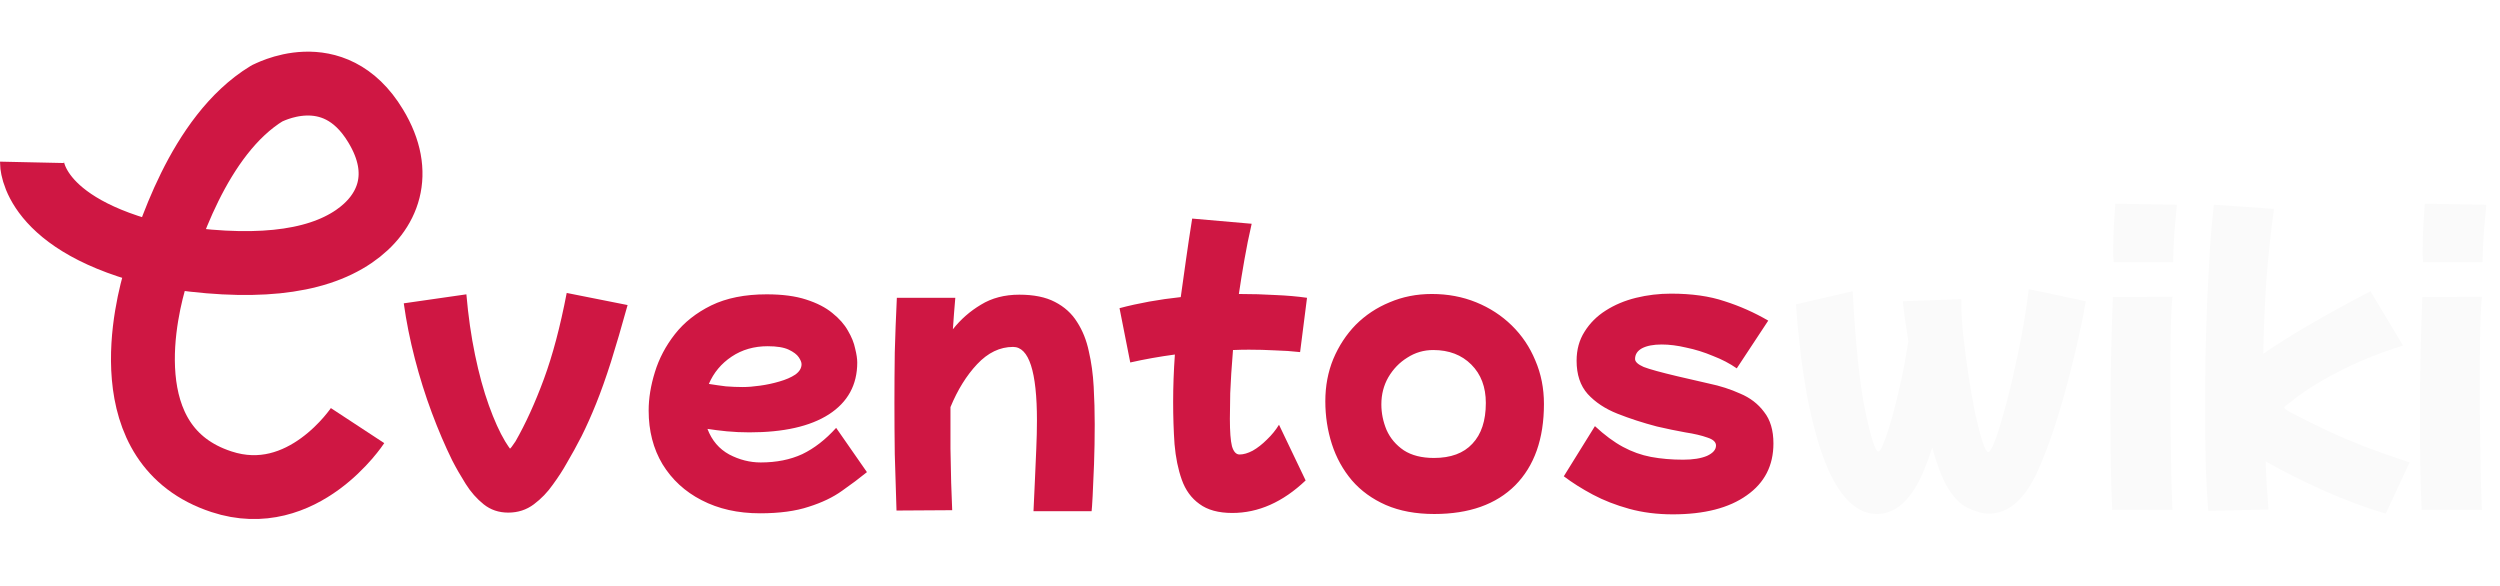
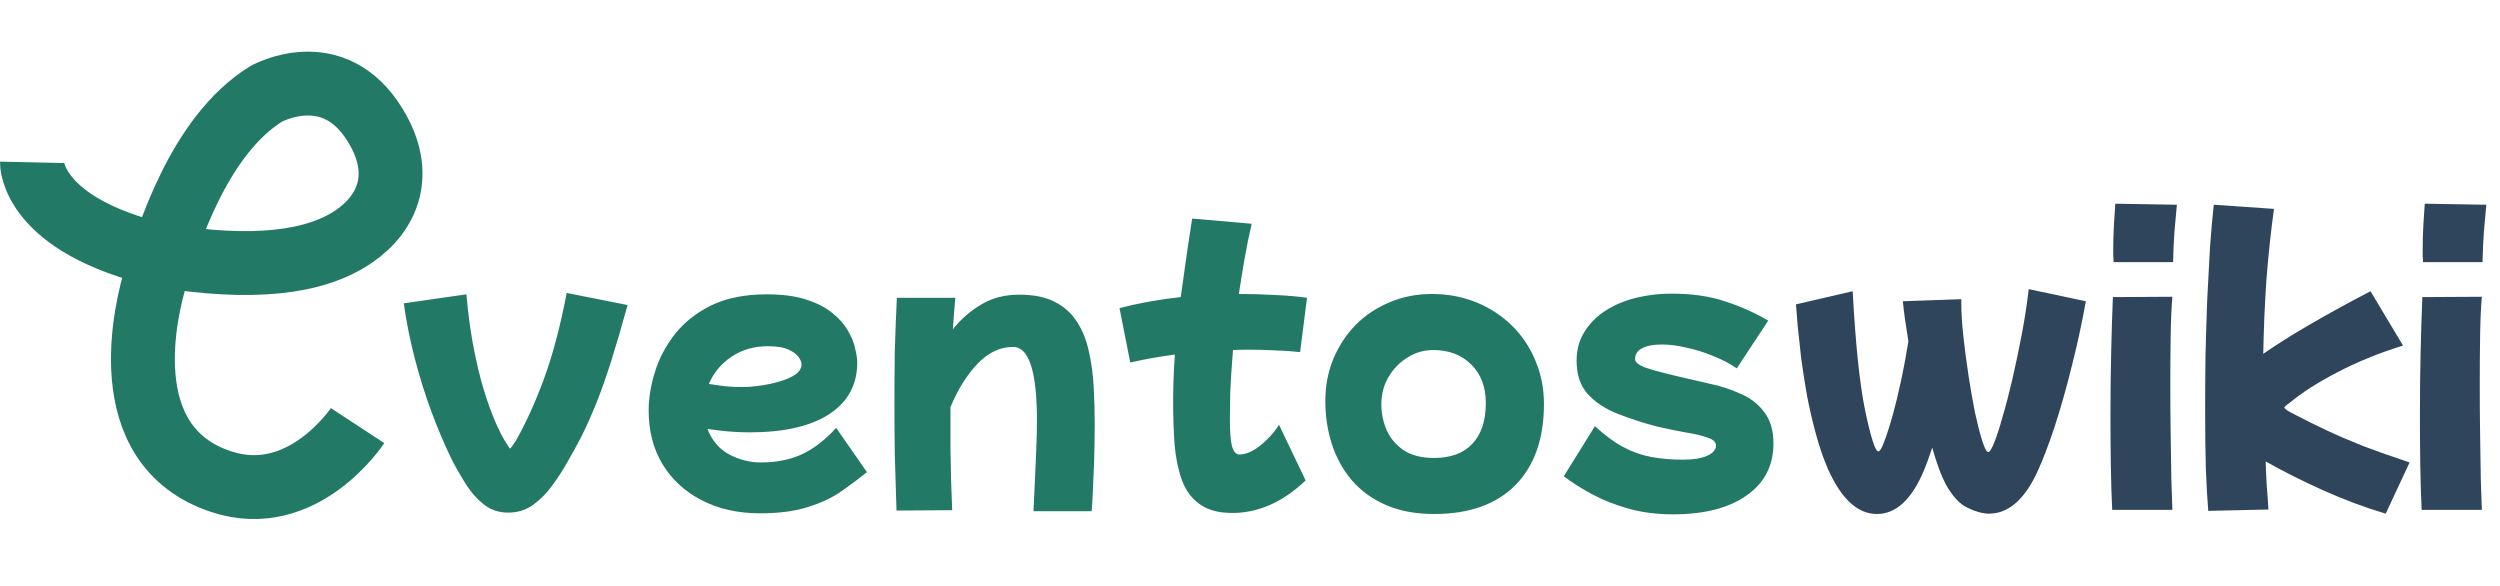
<svg xmlns="http://www.w3.org/2000/svg" width="1879" height="440" viewBox="0 0 1879 440" fill="none">
-   <path d="M24 122.01C24 122.01 22.982 169.142 121.095 191.966C188.955 203.12 236.491 197.912 266.038 177.671C291.816 160.026 304.075 130.435 282.323 94.629C250.494 41.734 199.845 70.976 200.713 70.144C148.734 101.721 125.423 181.243 117.525 206.199C109.695 231.267 83.629 334.91 166.395 362.053C227.747 382.353 268.745 319.879 268.745 319.879" stroke="#CF1743" stroke-width="48" stroke-linejoin="round" />
-   <path d="M381.996 385.28C374.889 385.28 368.736 383.2 363.536 379.04C358.336 374.88 353.829 369.767 350.016 363.7C346.202 357.633 342.822 351.74 339.876 346.02C334.502 335.1 329.389 323.14 324.536 310.14C319.682 297.14 315.436 283.62 311.796 269.58C308.156 255.54 305.382 241.673 303.476 227.98L350.536 221.22C351.922 237.34 354.089 252.507 357.036 266.72C359.982 280.933 363.449 293.587 367.436 304.68C371.422 315.773 375.496 324.787 379.656 331.72C380.522 332.933 381.302 334.147 381.996 335.36C382.862 336.573 383.296 337.18 383.296 337.18C383.642 337.18 385.029 335.36 387.456 331.72C395.082 318.373 402.189 302.773 408.776 284.92C415.362 267.067 421.082 245.487 425.936 220.18L471.696 229.28C467.189 245.573 463.029 259.787 459.216 271.92C455.402 283.88 451.676 294.367 448.036 303.38C444.396 312.393 440.756 320.54 437.116 327.82C433.476 334.927 429.662 341.86 425.676 348.62C423.076 353.3 419.696 358.5 415.536 364.22C411.549 369.94 406.782 374.88 401.236 379.04C395.689 383.2 389.276 385.28 381.996 385.28ZM571.247 385.8C554.607 385.8 539.96 382.507 527.307 375.92C514.827 369.507 505.034 360.493 497.927 348.88C490.994 337.267 487.527 323.833 487.527 308.58C487.527 299.393 489.087 289.773 492.207 279.72C495.327 269.493 500.354 259.96 507.287 251.12C514.22 242.28 523.32 235.087 534.587 229.54C546.027 223.993 559.894 221.22 576.187 221.22C587.974 221.22 597.854 222.52 605.827 225.12C613.974 227.72 620.56 231.1 625.587 235.26C630.787 239.42 634.687 243.84 637.287 248.52C640.06 253.2 641.88 257.707 642.747 262.04C643.787 266.2 644.307 269.667 644.307 272.44C644.307 289.253 637.2 302.253 622.987 311.44C608.947 320.453 589.014 324.96 563.187 324.96C557.294 324.96 551.66 324.7 546.287 324.18C541.087 323.66 536.234 323.053 531.727 322.36C535.02 331.027 540.48 337.44 548.107 341.6C555.734 345.587 563.62 347.58 571.767 347.58C583.554 347.58 593.954 345.5 602.967 341.34C611.98 337.007 620.474 330.42 628.447 321.58L651.587 354.86C646.04 359.367 639.8 364.047 632.867 368.9C626.107 373.753 617.787 377.74 607.907 380.86C598.027 384.153 585.807 385.8 571.247 385.8ZM576.967 260.22C566.74 260.22 557.727 262.82 549.927 268.02C542.127 273.22 536.407 280.067 532.767 288.56C537.1 289.253 541.347 289.86 545.507 290.38C549.84 290.727 554.087 290.9 558.247 290.9C562.06 290.9 566.394 290.553 571.247 289.86C576.274 289.167 581.127 288.127 585.807 286.74C590.66 285.353 594.647 283.62 597.767 281.54C600.887 279.287 602.447 276.687 602.447 273.74C602.447 272.353 601.754 270.62 600.367 268.54C598.98 266.46 596.467 264.553 592.827 262.82C589.187 261.087 583.9 260.22 576.967 260.22ZM673.811 383.72C673.291 368.467 672.858 354.34 672.511 341.34C672.338 328.34 672.251 315.513 672.251 302.86C672.251 290.207 672.338 277.553 672.511 264.9C672.858 252.073 673.378 238.38 674.071 223.82H718.011C717.318 231.62 716.711 239.507 716.191 247.48C722.084 240.027 729.104 233.873 737.251 229.02C745.398 223.993 755.018 221.48 766.111 221.48C777.031 221.48 785.958 223.3 792.891 226.94C799.998 230.58 805.544 235.607 809.531 242.02C813.691 248.433 816.638 255.8 818.371 264.12C820.278 272.267 821.491 281.107 822.011 290.64C822.531 300 822.791 309.447 822.791 318.98C822.791 329.38 822.618 339.347 822.271 348.88C821.924 358.413 821.578 366.387 821.231 372.8C820.884 379.213 820.624 383.027 820.451 384.24H776.771C777.118 377.133 777.464 369.593 777.811 361.62C778.158 353.473 778.504 345.5 778.851 337.7C779.198 329.727 779.371 322.533 779.371 316.12C779.371 279.2 773.391 260.74 761.431 260.74C751.551 260.74 742.538 265.073 734.391 273.74C726.418 282.233 719.744 292.98 714.371 305.98C714.371 307.713 714.371 309.447 714.371 311.18C714.371 319.5 714.371 328.167 714.371 337.18C714.544 346.02 714.718 354.513 714.891 362.66C715.238 370.633 715.498 377.567 715.671 383.46L673.811 383.72ZM926.196 385.54C915.796 385.54 907.562 383.287 901.496 378.78C895.429 374.447 891.009 368.38 888.236 360.58C885.462 352.78 883.642 343.853 882.776 333.8C882.082 323.747 881.736 313.173 881.736 302.08C881.736 290.64 882.169 278.767 883.036 266.46C871.422 268.02 860.242 270.013 849.496 272.44L841.436 231.62C855.822 227.807 871.162 225.033 887.456 223.3C888.669 214.46 889.969 205.187 891.356 195.48C892.742 185.6 894.302 175.2 896.036 164.28L940.756 168.18C938.676 177.193 936.856 186.207 935.296 195.22C933.736 204.06 932.349 212.64 931.136 220.96C940.842 220.96 949.942 221.22 958.436 221.74C967.102 222.087 975.076 222.78 982.356 223.82L977.156 264.64C971.089 263.947 964.762 263.513 958.176 263.34C951.762 262.993 945.262 262.82 938.676 262.82C934.689 262.82 930.702 262.907 926.716 263.08C925.676 275.733 924.982 286.567 924.636 295.58C924.462 304.593 924.376 311.007 924.376 314.82C924.376 324.353 924.896 331.2 925.936 335.36C927.149 339.52 929.056 341.6 931.656 341.6C934.602 341.6 937.896 340.647 941.536 338.74C945.176 336.66 948.729 333.887 952.196 330.42C955.836 326.953 958.869 323.227 961.296 319.24L981.316 361.1C964.156 377.393 945.782 385.54 926.196 385.54ZM1078.01 386.32C1064.15 386.32 1052.01 384.067 1041.61 379.56C1031.39 375.053 1022.89 368.9 1016.13 361.1C1009.37 353.127 1004.35 344.027 1001.05 333.8C997.76 323.573 996.113 312.827 996.113 301.56C996.113 290.12 998.107 279.547 1002.09 269.84C1006.25 259.96 1011.89 251.38 1018.99 244.1C1026.27 236.82 1034.77 231.187 1044.47 227.2C1054.18 223.04 1064.75 220.96 1076.19 220.96C1088.15 220.96 1099.25 223.04 1109.47 227.2C1119.7 231.36 1128.63 237.167 1136.25 244.62C1143.88 252.073 1149.77 260.827 1153.93 270.88C1158.27 280.933 1160.43 291.853 1160.43 303.64C1160.43 329.813 1153.24 350.18 1138.85 364.74C1124.47 379.127 1104.19 386.32 1078.01 386.32ZM1077.75 344.2C1090.41 344.2 1100.03 340.647 1106.61 333.54C1113.37 326.433 1116.75 316.207 1116.75 302.86C1116.75 290.9 1113.11 281.28 1105.83 274C1098.55 266.72 1089.02 263.08 1077.23 263.08C1070.13 263.08 1063.63 264.987 1057.73 268.8C1051.84 272.44 1047.07 277.38 1043.43 283.62C1039.97 289.687 1038.23 296.447 1038.23 303.9C1038.23 310.487 1039.53 316.9 1042.13 323.14C1044.91 329.38 1049.24 334.493 1055.13 338.48C1061.03 342.293 1068.57 344.2 1077.75 344.2ZM1257.25 386.58C1245.47 386.58 1234.55 385.193 1224.49 382.42C1214.44 379.647 1205.34 376.093 1197.19 371.76C1189.05 367.427 1181.77 362.833 1175.35 357.98L1198.75 320.28C1206.03 327.04 1213.05 332.24 1219.81 335.88C1226.57 339.52 1233.59 342.033 1240.87 343.42C1248.33 344.807 1256.39 345.5 1265.05 345.5C1272.51 345.5 1278.49 344.547 1282.99 342.64C1287.5 340.56 1289.75 337.96 1289.75 334.84C1289.75 332.24 1287.59 330.247 1283.25 328.86C1278.92 327.3 1273.37 326 1266.61 324.96C1259.85 323.747 1252.75 322.273 1245.29 320.54C1234.72 317.767 1224.84 314.56 1215.65 310.92C1206.47 307.28 1199.01 302.34 1193.29 296.1C1187.75 289.86 1184.97 281.54 1184.97 271.14C1184.97 262.82 1186.97 255.54 1190.95 249.3C1194.94 242.887 1200.23 237.6 1206.81 233.44C1213.57 229.107 1221.2 225.9 1229.69 223.82C1238.19 221.74 1246.94 220.7 1255.95 220.7C1271.55 220.7 1284.99 222.607 1296.25 226.42C1307.69 230.06 1318.61 234.913 1329.01 240.98L1305.35 276.86C1300.15 273.22 1294.17 270.1 1287.41 267.5C1280.83 264.727 1274.15 262.647 1267.39 261.26C1260.81 259.7 1254.65 258.92 1248.93 258.92C1242.69 258.92 1237.75 259.873 1234.11 261.78C1230.65 263.687 1228.91 266.373 1228.91 269.84C1228.91 271.92 1231.08 273.913 1235.41 275.82C1239.92 277.553 1248.41 279.893 1260.89 282.84C1268.35 284.573 1276.23 286.393 1284.55 288.3C1292.87 290.033 1300.67 292.547 1307.95 295.84C1315.41 298.96 1321.39 303.553 1325.89 309.62C1330.57 315.513 1332.91 323.4 1332.91 333.28C1332.91 349.92 1326.24 362.92 1312.89 372.28C1299.55 381.813 1281 386.58 1257.25 386.58Z" fill="#CF1743" />
-   <path d="M1410.68 386.32C1396.29 386.32 1384.07 375.14 1374.02 352.78C1370.55 344.807 1367.52 336.053 1364.92 326.52C1362.32 316.987 1360.07 307.28 1358.16 297.4C1356.43 287.52 1354.95 278.073 1353.74 269.06C1352.7 259.873 1351.83 251.813 1351.14 244.88C1350.62 237.773 1350.19 232.4 1349.84 228.76L1392.48 218.88C1394.56 258.227 1397.68 288.127 1401.84 308.58C1406.17 329.033 1409.47 339.26 1411.72 339.26C1412.93 339.26 1414.41 336.833 1416.14 331.98C1418.05 327.127 1420.13 320.713 1422.38 312.74C1424.63 304.593 1426.8 295.667 1428.88 285.96C1430.96 276.253 1432.78 266.46 1434.34 256.58C1432.26 243.927 1430.87 233.873 1430.18 226.42L1474.12 224.86V227.98C1474.12 235.087 1474.64 243.407 1475.68 252.94C1476.72 262.473 1478.02 272.353 1479.58 282.58C1481.14 292.633 1482.79 301.993 1484.52 310.66C1486.43 319.327 1488.25 326.347 1489.98 331.72C1491.71 337.093 1493.19 339.78 1494.4 339.78C1495.44 339.78 1496.91 337.44 1498.82 332.76C1500.73 328.08 1502.81 321.667 1505.06 313.52C1507.49 305.373 1509.91 296.1 1512.34 285.7C1514.77 275.127 1517.11 264.033 1519.36 252.42C1521.61 240.633 1523.43 228.933 1524.82 217.32L1567.72 226.42C1564.77 242.887 1561.22 259.267 1557.06 275.56C1553.07 291.68 1548.83 306.673 1544.32 320.54C1539.81 334.233 1535.39 345.76 1531.06 355.12C1521.35 375.747 1509.31 386.06 1494.92 386.06C1490.24 386.06 1484.87 384.587 1478.8 381.64C1472.91 378.867 1467.45 372.973 1462.42 363.96C1460.69 360.667 1458.95 356.68 1457.22 352C1455.49 347.32 1453.84 342.12 1452.28 336.4C1450.2 342.813 1448.12 348.533 1446.04 353.56C1436.85 375.4 1425.07 386.32 1410.68 386.32ZM1588.57 197.04C1588.57 195.48 1588.48 193.92 1588.31 192.36C1588.31 190.627 1588.31 188.72 1588.31 186.64C1588.31 181.093 1588.48 175.2 1588.83 168.96C1589.17 162.72 1589.52 157.433 1589.87 153.1L1636.15 153.88C1635.63 159.773 1635.02 166.447 1634.33 173.9C1633.81 181.353 1633.46 189.067 1633.29 197.04H1588.57ZM1587.53 383.2C1587.01 372.453 1586.66 361.013 1586.49 348.88C1586.31 336.573 1586.23 324.267 1586.23 311.96C1586.23 295.84 1586.4 280.153 1586.75 264.9C1587.09 249.647 1587.53 235.78 1588.05 223.3L1632.77 223.04C1632.07 231.013 1631.64 240.893 1631.47 252.68C1631.29 264.293 1631.21 276.513 1631.21 289.34C1631.21 301.993 1631.29 314.473 1631.47 326.78C1631.64 339.087 1631.81 350.267 1631.99 360.32C1632.33 370.2 1632.59 377.827 1632.77 383.2H1587.53ZM1659.72 383.98C1659.03 375.66 1658.42 365 1657.9 352C1657.56 339 1657.38 324.873 1657.38 309.62C1657.38 296.1 1657.47 282.147 1657.64 267.76C1657.99 253.373 1658.42 239.247 1658.94 225.38C1659.64 211.34 1660.33 198.253 1661.02 186.12C1661.89 173.813 1662.84 163.067 1663.88 153.88L1709.12 157C1706.7 174.68 1704.79 192.62 1703.4 210.82C1702.19 228.847 1701.41 247.22 1701.06 265.94C1710.77 259.18 1722.04 252.073 1734.86 244.62C1747.86 236.993 1763.46 228.413 1781.66 218.88L1806.1 259.7C1787.38 265.593 1770.83 272.353 1756.44 279.98C1742.06 287.433 1730.27 294.973 1721.08 302.6C1719.35 303.813 1718.22 304.68 1717.7 305.2C1717.18 305.72 1716.92 306.067 1716.92 306.24C1716.92 307.28 1719.78 309.187 1725.5 311.96C1733.13 315.947 1741.02 319.847 1749.16 323.66C1757.31 327.473 1766.41 331.373 1776.46 335.36C1786.52 339.173 1798.04 343.247 1811.04 347.58L1793.1 386.06C1777.33 381.38 1761.56 375.487 1745.78 368.38C1730.01 361.273 1715.71 354.08 1702.88 346.8C1703.06 352.693 1703.32 358.673 1703.66 364.74C1704.18 370.807 1704.62 376.873 1704.96 382.94L1659.72 383.98ZM1821.15 197.04C1821.15 195.48 1821.06 193.92 1820.89 192.36C1820.89 190.627 1820.89 188.72 1820.89 186.64C1820.89 181.093 1821.06 175.2 1821.41 168.96C1821.75 162.72 1822.1 157.433 1822.45 153.1L1868.73 153.88C1868.21 159.773 1867.6 166.447 1866.91 173.9C1866.39 181.353 1866.04 189.067 1865.87 197.04H1821.15ZM1820.11 383.2C1819.59 372.453 1819.24 361.013 1819.07 348.88C1818.89 336.573 1818.81 324.267 1818.81 311.96C1818.81 295.84 1818.98 280.153 1819.33 264.9C1819.67 249.647 1820.11 235.78 1820.63 223.3L1865.35 223.04C1864.65 231.013 1864.22 240.893 1864.05 252.68C1863.87 264.293 1863.79 276.513 1863.79 289.34C1863.79 301.993 1863.87 314.473 1864.05 326.78C1864.22 339.087 1864.39 350.267 1864.57 360.32C1864.91 370.2 1865.17 377.827 1865.35 383.2H1820.11Z" fill="#FAFAFA" />
+   <path d="M24 122.01C24 122.01 22.982 169.142 121.095 191.966C188.955 203.12 236.491 197.912 266.038 177.671C291.816 160.026 304.075 130.435 282.323 94.629C250.494 41.734 199.845 70.976 200.713 70.144C148.734 101.721 125.423 181.243 117.525 206.199C109.695 231.267 83.629 334.91 166.395 362.053C227.747 382.353 268.745 319.879 268.745 319.879" stroke="#227966" stroke-width="48" stroke-linejoin="round" />
+   <path d="M381.996 385.28C374.889 385.28 368.736 383.2 363.536 379.04C358.336 374.88 353.829 369.767 350.016 363.7C346.202 357.633 342.822 351.74 339.876 346.02C334.502 335.1 329.389 323.14 324.536 310.14C319.682 297.14 315.436 283.62 311.796 269.58C308.156 255.54 305.382 241.673 303.476 227.98L350.536 221.22C351.922 237.34 354.089 252.507 357.036 266.72C359.982 280.933 363.449 293.587 367.436 304.68C371.422 315.773 375.496 324.787 379.656 331.72C380.522 332.933 381.302 334.147 381.996 335.36C382.862 336.573 383.296 337.18 383.296 337.18C383.642 337.18 385.029 335.36 387.456 331.72C395.082 318.373 402.189 302.773 408.776 284.92C415.362 267.067 421.082 245.487 425.936 220.18L471.696 229.28C467.189 245.573 463.029 259.787 459.216 271.92C455.402 283.88 451.676 294.367 448.036 303.38C444.396 312.393 440.756 320.54 437.116 327.82C433.476 334.927 429.662 341.86 425.676 348.62C423.076 353.3 419.696 358.5 415.536 364.22C411.549 369.94 406.782 374.88 401.236 379.04C395.689 383.2 389.276 385.28 381.996 385.28ZM571.247 385.8C554.607 385.8 539.96 382.507 527.307 375.92C514.827 369.507 505.034 360.493 497.927 348.88C490.994 337.267 487.527 323.833 487.527 308.58C487.527 299.393 489.087 289.773 492.207 279.72C495.327 269.493 500.354 259.96 507.287 251.12C514.22 242.28 523.32 235.087 534.587 229.54C546.027 223.993 559.894 221.22 576.187 221.22C587.974 221.22 597.854 222.52 605.827 225.12C613.974 227.72 620.56 231.1 625.587 235.26C630.787 239.42 634.687 243.84 637.287 248.52C640.06 253.2 641.88 257.707 642.747 262.04C643.787 266.2 644.307 269.667 644.307 272.44C644.307 289.253 637.2 302.253 622.987 311.44C608.947 320.453 589.014 324.96 563.187 324.96C557.294 324.96 551.66 324.7 546.287 324.18C541.087 323.66 536.234 323.053 531.727 322.36C535.02 331.027 540.48 337.44 548.107 341.6C555.734 345.587 563.62 347.58 571.767 347.58C583.554 347.58 593.954 345.5 602.967 341.34C611.98 337.007 620.474 330.42 628.447 321.58L651.587 354.86C646.04 359.367 639.8 364.047 632.867 368.9C626.107 373.753 617.787 377.74 607.907 380.86C598.027 384.153 585.807 385.8 571.247 385.8ZM576.967 260.22C566.74 260.22 557.727 262.82 549.927 268.02C542.127 273.22 536.407 280.067 532.767 288.56C537.1 289.253 541.347 289.86 545.507 290.38C549.84 290.727 554.087 290.9 558.247 290.9C562.06 290.9 566.394 290.553 571.247 289.86C576.274 289.167 581.127 288.127 585.807 286.74C590.66 285.353 594.647 283.62 597.767 281.54C600.887 279.287 602.447 276.687 602.447 273.74C602.447 272.353 601.754 270.62 600.367 268.54C598.98 266.46 596.467 264.553 592.827 262.82C589.187 261.087 583.9 260.22 576.967 260.22ZM673.811 383.72C673.291 368.467 672.858 354.34 672.511 341.34C672.338 328.34 672.251 315.513 672.251 302.86C672.251 290.207 672.338 277.553 672.511 264.9C672.858 252.073 673.378 238.38 674.071 223.82H718.011C717.318 231.62 716.711 239.507 716.191 247.48C722.084 240.027 729.104 233.873 737.251 229.02C745.398 223.993 755.018 221.48 766.111 221.48C777.031 221.48 785.958 223.3 792.891 226.94C799.998 230.58 805.544 235.607 809.531 242.02C813.691 248.433 816.638 255.8 818.371 264.12C820.278 272.267 821.491 281.107 822.011 290.64C822.531 300 822.791 309.447 822.791 318.98C822.791 329.38 822.618 339.347 822.271 348.88C821.924 358.413 821.578 366.387 821.231 372.8C820.884 379.213 820.624 383.027 820.451 384.24H776.771C777.118 377.133 777.464 369.593 777.811 361.62C778.158 353.473 778.504 345.5 778.851 337.7C779.198 329.727 779.371 322.533 779.371 316.12C779.371 279.2 773.391 260.74 761.431 260.74C751.551 260.74 742.538 265.073 734.391 273.74C726.418 282.233 719.744 292.98 714.371 305.98C714.371 307.713 714.371 309.447 714.371 311.18C714.371 319.5 714.371 328.167 714.371 337.18C714.544 346.02 714.718 354.513 714.891 362.66C715.238 370.633 715.498 377.567 715.671 383.46L673.811 383.72ZM926.196 385.54C915.796 385.54 907.562 383.287 901.496 378.78C895.429 374.447 891.009 368.38 888.236 360.58C885.462 352.78 883.642 343.853 882.776 333.8C882.082 323.747 881.736 313.173 881.736 302.08C881.736 290.64 882.169 278.767 883.036 266.46C871.422 268.02 860.242 270.013 849.496 272.44L841.436 231.62C855.822 227.807 871.162 225.033 887.456 223.3C888.669 214.46 889.969 205.187 891.356 195.48C892.742 185.6 894.302 175.2 896.036 164.28L940.756 168.18C938.676 177.193 936.856 186.207 935.296 195.22C933.736 204.06 932.349 212.64 931.136 220.96C940.842 220.96 949.942 221.22 958.436 221.74C967.102 222.087 975.076 222.78 982.356 223.82L977.156 264.64C971.089 263.947 964.762 263.513 958.176 263.34C951.762 262.993 945.262 262.82 938.676 262.82C934.689 262.82 930.702 262.907 926.716 263.08C925.676 275.733 924.982 286.567 924.636 295.58C924.462 304.593 924.376 311.007 924.376 314.82C924.376 324.353 924.896 331.2 925.936 335.36C927.149 339.52 929.056 341.6 931.656 341.6C934.602 341.6 937.896 340.647 941.536 338.74C945.176 336.66 948.729 333.887 952.196 330.42C955.836 326.953 958.869 323.227 961.296 319.24L981.316 361.1C964.156 377.393 945.782 385.54 926.196 385.54ZM1078.01 386.32C1064.15 386.32 1052.01 384.067 1041.61 379.56C1031.39 375.053 1022.89 368.9 1016.13 361.1C1009.37 353.127 1004.35 344.027 1001.05 333.8C997.76 323.573 996.113 312.827 996.113 301.56C996.113 290.12 998.107 279.547 1002.09 269.84C1006.25 259.96 1011.89 251.38 1018.99 244.1C1026.27 236.82 1034.77 231.187 1044.47 227.2C1054.18 223.04 1064.75 220.96 1076.19 220.96C1088.15 220.96 1099.25 223.04 1109.47 227.2C1119.7 231.36 1128.63 237.167 1136.25 244.62C1143.88 252.073 1149.77 260.827 1153.93 270.88C1158.27 280.933 1160.43 291.853 1160.43 303.64C1160.43 329.813 1153.24 350.18 1138.85 364.74C1124.47 379.127 1104.19 386.32 1078.01 386.32ZM1077.75 344.2C1090.41 344.2 1100.03 340.647 1106.61 333.54C1113.37 326.433 1116.75 316.207 1116.75 302.86C1116.75 290.9 1113.11 281.28 1105.83 274C1098.55 266.72 1089.02 263.08 1077.23 263.08C1070.13 263.08 1063.63 264.987 1057.73 268.8C1051.84 272.44 1047.07 277.38 1043.43 283.62C1039.97 289.687 1038.23 296.447 1038.23 303.9C1038.23 310.487 1039.53 316.9 1042.13 323.14C1044.91 329.38 1049.24 334.493 1055.13 338.48C1061.03 342.293 1068.57 344.2 1077.75 344.2ZM1257.25 386.58C1245.47 386.58 1234.55 385.193 1224.49 382.42C1214.44 379.647 1205.34 376.093 1197.19 371.76C1189.05 367.427 1181.77 362.833 1175.35 357.98L1198.75 320.28C1206.03 327.04 1213.05 332.24 1219.81 335.88C1226.57 339.52 1233.59 342.033 1240.87 343.42C1248.33 344.807 1256.39 345.5 1265.05 345.5C1272.51 345.5 1278.49 344.547 1282.99 342.64C1287.5 340.56 1289.75 337.96 1289.75 334.84C1289.75 332.24 1287.59 330.247 1283.25 328.86C1278.92 327.3 1273.37 326 1266.61 324.96C1259.85 323.747 1252.75 322.273 1245.29 320.54C1234.72 317.767 1224.84 314.56 1215.65 310.92C1206.47 307.28 1199.01 302.34 1193.29 296.1C1187.75 289.86 1184.97 281.54 1184.97 271.14C1184.97 262.82 1186.97 255.54 1190.95 249.3C1194.94 242.887 1200.23 237.6 1206.81 233.44C1213.57 229.107 1221.2 225.9 1229.69 223.82C1238.19 221.74 1246.94 220.7 1255.95 220.7C1271.55 220.7 1284.99 222.607 1296.25 226.42C1307.69 230.06 1318.61 234.913 1329.01 240.98L1305.35 276.86C1300.15 273.22 1294.17 270.1 1287.41 267.5C1280.83 264.727 1274.15 262.647 1267.39 261.26C1260.81 259.7 1254.65 258.92 1248.93 258.92C1242.69 258.92 1237.75 259.873 1234.11 261.78C1230.65 263.687 1228.91 266.373 1228.91 269.84C1228.91 271.92 1231.08 273.913 1235.41 275.82C1239.92 277.553 1248.41 279.893 1260.89 282.84C1268.35 284.573 1276.23 286.393 1284.55 288.3C1292.87 290.033 1300.67 292.547 1307.95 295.84C1315.41 298.96 1321.39 303.553 1325.89 309.62C1330.57 315.513 1332.91 323.4 1332.91 333.28C1332.91 349.92 1326.24 362.92 1312.89 372.28C1299.55 381.813 1281 386.58 1257.25 386.58Z" fill="#227966" />
+   <path d="M1410.68 386.32C1396.29 386.32 1384.07 375.14 1374.02 352.78C1370.55 344.807 1367.52 336.053 1364.92 326.52C1362.32 316.987 1360.07 307.28 1358.16 297.4C1356.43 287.52 1354.95 278.073 1353.74 269.06C1352.7 259.873 1351.83 251.813 1351.14 244.88C1350.62 237.773 1350.19 232.4 1349.84 228.76L1392.48 218.88C1394.56 258.227 1397.68 288.127 1401.84 308.58C1406.17 329.033 1409.47 339.26 1411.72 339.26C1412.93 339.26 1414.41 336.833 1416.14 331.98C1418.05 327.127 1420.13 320.713 1422.38 312.74C1424.63 304.593 1426.8 295.667 1428.88 285.96C1430.96 276.253 1432.78 266.46 1434.34 256.58C1432.26 243.927 1430.87 233.873 1430.18 226.42L1474.12 224.86V227.98C1474.12 235.087 1474.64 243.407 1475.68 252.94C1476.72 262.473 1478.02 272.353 1479.58 282.58C1481.14 292.633 1482.79 301.993 1484.52 310.66C1486.43 319.327 1488.25 326.347 1489.98 331.72C1491.71 337.093 1493.19 339.78 1494.4 339.78C1495.44 339.78 1496.91 337.44 1498.82 332.76C1500.73 328.08 1502.81 321.667 1505.06 313.52C1507.49 305.373 1509.91 296.1 1512.34 285.7C1514.77 275.127 1517.11 264.033 1519.36 252.42C1521.61 240.633 1523.43 228.933 1524.82 217.32L1567.72 226.42C1564.77 242.887 1561.22 259.267 1557.06 275.56C1553.07 291.68 1548.83 306.673 1544.32 320.54C1539.81 334.233 1535.39 345.76 1531.06 355.12C1521.35 375.747 1509.31 386.06 1494.92 386.06C1490.24 386.06 1484.87 384.587 1478.8 381.64C1472.91 378.867 1467.45 372.973 1462.42 363.96C1460.69 360.667 1458.95 356.68 1457.22 352C1455.49 347.32 1453.84 342.12 1452.28 336.4C1450.2 342.813 1448.12 348.533 1446.04 353.56C1436.85 375.4 1425.07 386.32 1410.68 386.32ZM1588.57 197.04C1588.57 195.48 1588.48 193.92 1588.31 192.36C1588.31 190.627 1588.31 188.72 1588.31 186.64C1588.31 181.093 1588.48 175.2 1588.83 168.96C1589.17 162.72 1589.52 157.433 1589.87 153.1L1636.15 153.88C1635.63 159.773 1635.02 166.447 1634.33 173.9C1633.81 181.353 1633.46 189.067 1633.29 197.04H1588.57ZM1587.53 383.2C1587.01 372.453 1586.66 361.013 1586.49 348.88C1586.31 336.573 1586.23 324.267 1586.23 311.96C1586.23 295.84 1586.4 280.153 1586.75 264.9C1587.09 249.647 1587.53 235.78 1588.05 223.3L1632.77 223.04C1632.07 231.013 1631.64 240.893 1631.47 252.68C1631.29 264.293 1631.21 276.513 1631.21 289.34C1631.21 301.993 1631.29 314.473 1631.47 326.78C1631.64 339.087 1631.81 350.267 1631.99 360.32C1632.33 370.2 1632.59 377.827 1632.77 383.2H1587.53ZM1659.72 383.98C1659.03 375.66 1658.42 365 1657.9 352C1657.56 339 1657.38 324.873 1657.38 309.62C1657.38 296.1 1657.47 282.147 1657.64 267.76C1657.99 253.373 1658.42 239.247 1658.94 225.38C1659.64 211.34 1660.33 198.253 1661.02 186.12C1661.89 173.813 1662.84 163.067 1663.88 153.88L1709.12 157C1706.7 174.68 1704.79 192.62 1703.4 210.82C1702.19 228.847 1701.41 247.22 1701.06 265.94C1710.77 259.18 1722.04 252.073 1734.86 244.62C1747.86 236.993 1763.46 228.413 1781.66 218.88L1806.1 259.7C1787.38 265.593 1770.83 272.353 1756.44 279.98C1742.06 287.433 1730.27 294.973 1721.08 302.6C1719.35 303.813 1718.22 304.68 1717.7 305.2C1717.18 305.72 1716.92 306.067 1716.92 306.24C1716.92 307.28 1719.78 309.187 1725.5 311.96C1733.13 315.947 1741.02 319.847 1749.16 323.66C1757.31 327.473 1766.41 331.373 1776.46 335.36C1786.52 339.173 1798.04 343.247 1811.04 347.58L1793.1 386.06C1777.33 381.38 1761.56 375.487 1745.78 368.38C1730.01 361.273 1715.71 354.08 1702.88 346.8C1703.06 352.693 1703.32 358.673 1703.66 364.74C1704.18 370.807 1704.62 376.873 1704.96 382.94L1659.72 383.98ZM1821.15 197.04C1821.15 195.48 1821.06 193.92 1820.89 192.36C1820.89 190.627 1820.89 188.72 1820.89 186.64C1820.89 181.093 1821.06 175.2 1821.41 168.96C1821.75 162.72 1822.1 157.433 1822.45 153.1L1868.73 153.88C1868.21 159.773 1867.6 166.447 1866.91 173.9C1866.39 181.353 1866.04 189.067 1865.87 197.04H1821.15ZM1820.11 383.2C1819.59 372.453 1819.24 361.013 1819.07 348.88C1818.89 336.573 1818.81 324.267 1818.81 311.96C1818.81 295.84 1818.98 280.153 1819.33 264.9C1819.67 249.647 1820.11 235.78 1820.63 223.3L1865.35 223.04C1864.65 231.013 1864.22 240.893 1864.05 252.68C1863.87 264.293 1863.79 276.513 1863.79 289.34C1863.79 301.993 1863.87 314.473 1864.05 326.78C1864.22 339.087 1864.39 350.267 1864.57 360.32C1864.91 370.2 1865.17 377.827 1865.35 383.2H1820.11Z" fill="#2F455C" />
</svg>
